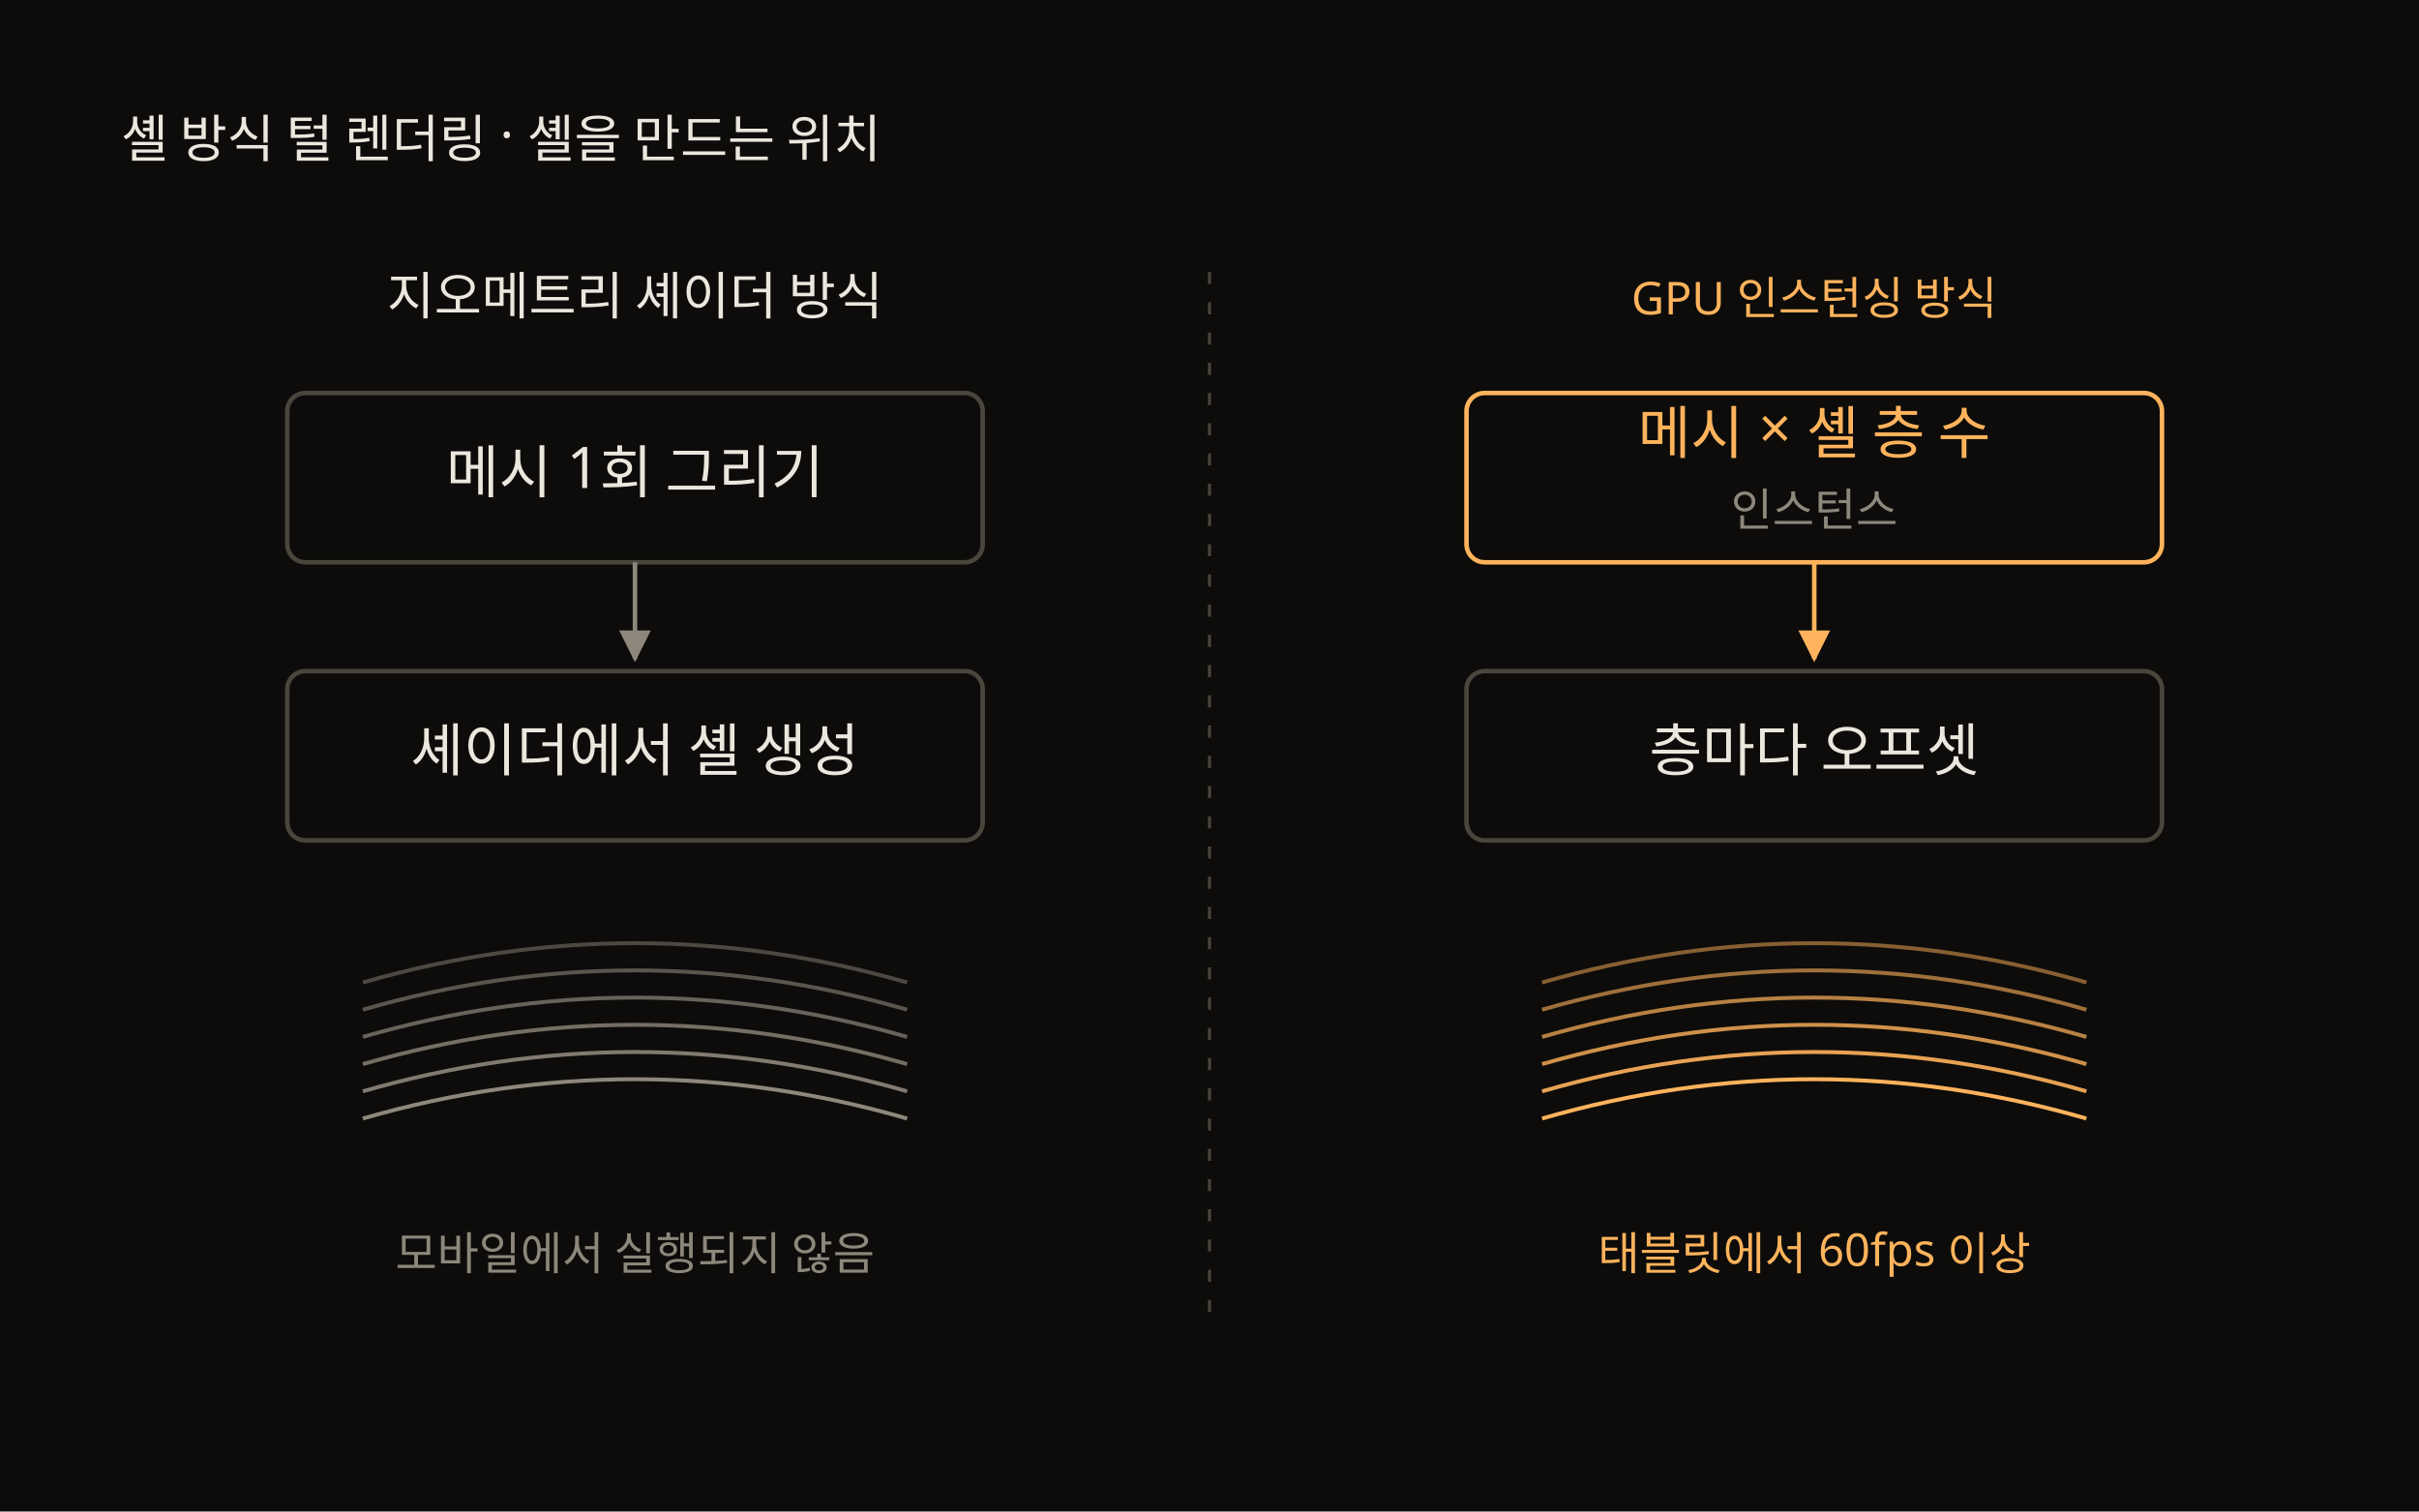
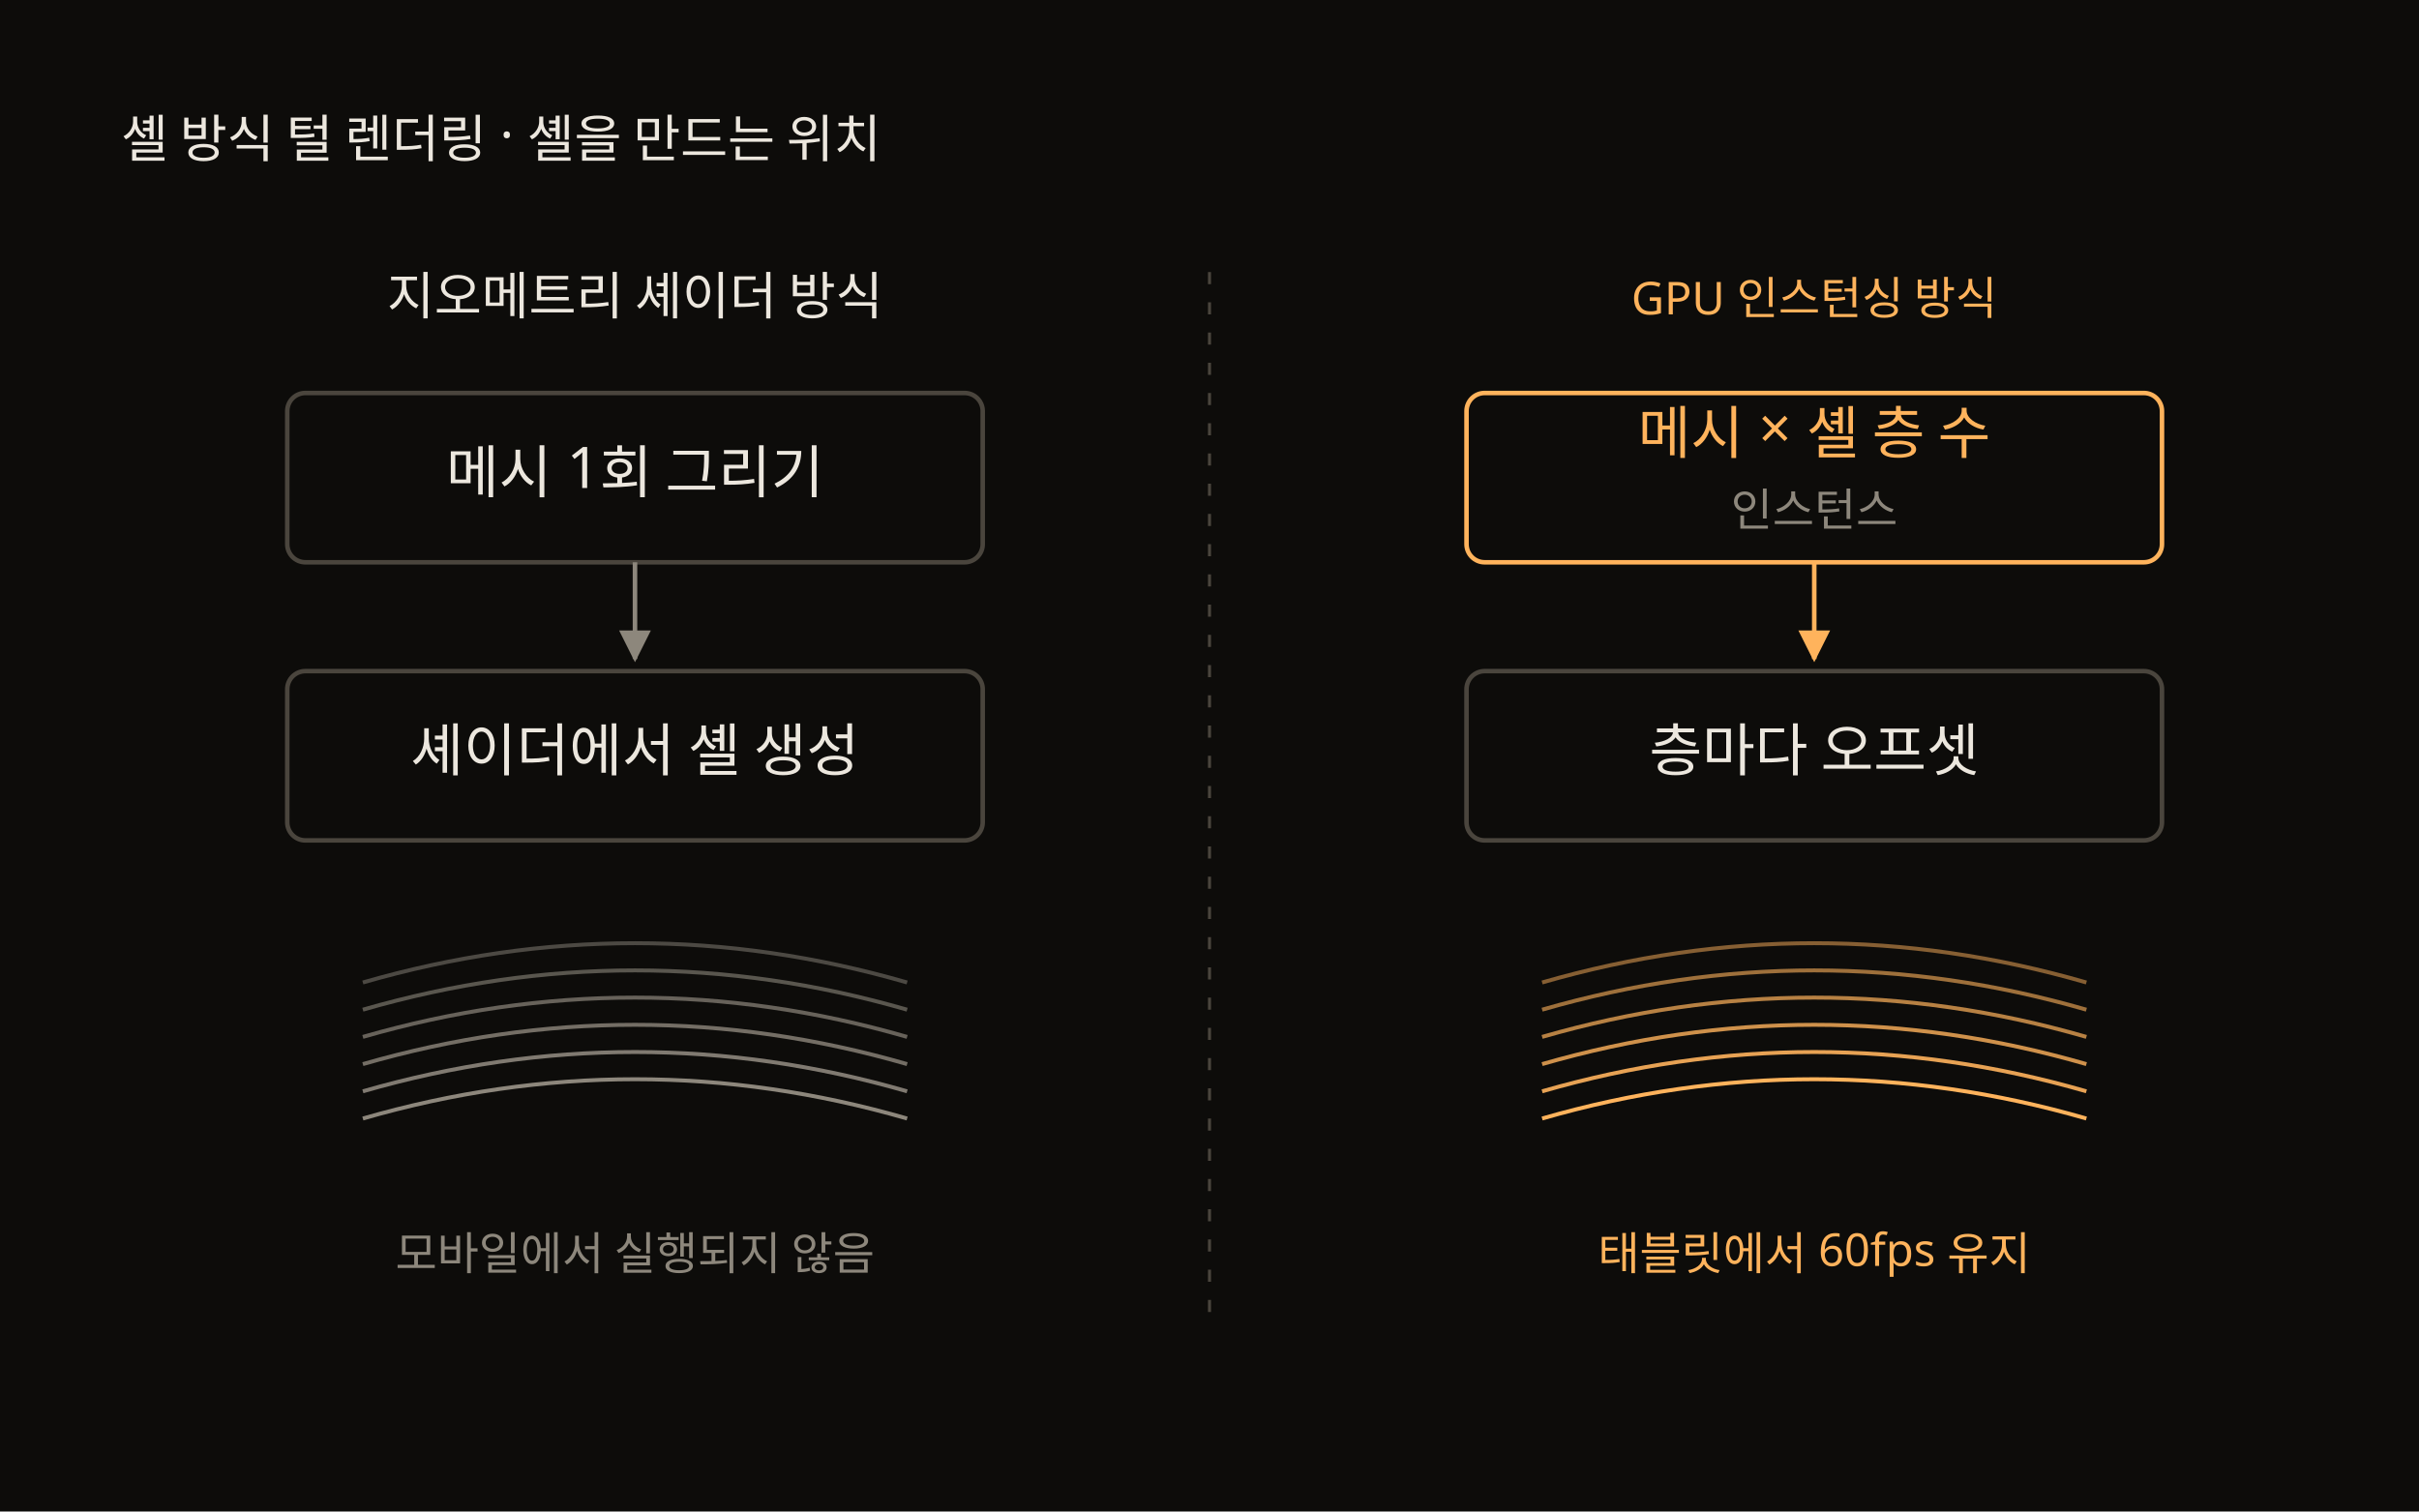
<svg xmlns="http://www.w3.org/2000/svg" viewBox="0 0 800 500" font-family="'Noto Sans KR','Apple SD Gothic Neo','Malgun Gothic',sans-serif" role="img">
  <defs>
    <marker id="a" viewBox="0 0 10 10" refX="9" refY="5" markerWidth="7" markerHeight="7" orient="auto-start-reverse">
      <path d="M0 0L10 5L0 10z" fill="#8d877c" />
    </marker>
    <marker id="h" viewBox="0 0 10 10" refX="9" refY="5" markerWidth="7" markerHeight="7" orient="auto-start-reverse">
      <path d="M0 0L10 5L0 10z" fill="#ffb35c" />
    </marker>
  </defs>
  <rect width="800" height="500" fill="#0d0c0a" />
  <text x="40" y="52" text-anchor="start" font-size="17" fill="#ece7de">셸 방식 털 렌더링 · 셸을 만드는 위치</text>
  <line x1="400" y1="90" x2="400" y2="440" stroke="#4a453d" stroke-dasharray="4 6" />
  <text x="210" y="104" text-anchor="middle" font-size="17" fill="#ece7de">지오메트리 셰이더 방식</text>
  <rect x="95" y="130" width="230" height="56" rx="6" fill="none" stroke="#4a453d" stroke-width="1.5" />
  <text x="210.0" y="163.0" text-anchor="middle" font-size="19" fill="#ece7de">메시 1회 그리기</text>
  <line x1="210" y1="186" x2="210" y2="218" stroke="#8d877c" stroke-width="1.5" marker-end="url(#a)" />
  <rect x="95" y="222" width="230" height="56" rx="6" fill="none" stroke="#4a453d" stroke-width="1.5" />
  <text x="210.0" y="255.0" text-anchor="middle" font-size="19" fill="#ece7de">셰이더에서 셸 생성</text>
  <path d="M120 370 Q210 344 300 370" fill="none" stroke="#8d877c" stroke-opacity="1.00" stroke-width="1.3" />
  <path d="M120 361 Q210 335 300 361" fill="none" stroke="#8d877c" stroke-opacity="0.90" stroke-width="1.3" />
  <path d="M120 352 Q210 326 300 352" fill="none" stroke="#8d877c" stroke-opacity="0.80" stroke-width="1.3" />
  <path d="M120 343 Q210 317 300 343" fill="none" stroke="#8d877c" stroke-opacity="0.70" stroke-width="1.3" />
  <path d="M120 334 Q210 308 300 334" fill="none" stroke="#8d877c" stroke-opacity="0.60" stroke-width="1.3" />
  <path d="M120 325 Q210 299 300 325" fill="none" stroke="#8d877c" stroke-opacity="0.50" stroke-width="1.3" />
  <text x="210" y="420" text-anchor="middle" font-size="15" fill="#8d877c">모바일에서 실행되지 않음</text>
  <text x="600" y="104" text-anchor="middle" font-size="15" fill="#ffb35c">GPU 인스턴싱 방식</text>
  <rect x="485" y="130" width="230" height="56" rx="6" fill="none" stroke="#ffb35c" stroke-width="1.5" />
  <text x="600.0" y="150.0" text-anchor="middle" font-size="19" fill="#ffb35c">메시 × 셸 층 수</text>
  <text x="600.0" y="174.0" text-anchor="middle" font-size="15" fill="#8d877c">인스턴스</text>
  <line x1="600" y1="186" x2="600" y2="218" stroke="#ffb35c" stroke-width="1.5" marker-end="url(#h)" />
  <rect x="485" y="222" width="230" height="56" rx="6" fill="none" stroke="#4a453d" stroke-width="1.5" />
  <text x="600.0" y="255.0" text-anchor="middle" font-size="19" fill="#ece7de">층마다 오프셋</text>
  <path d="M510 370 Q600 344 690 370" fill="none" stroke="#ffb35c" stroke-opacity="1.00" stroke-width="1.3" />
  <path d="M510 361 Q600 335 690 361" fill="none" stroke="#ffb35c" stroke-opacity="0.90" stroke-width="1.3" />
  <path d="M510 352 Q600 326 690 352" fill="none" stroke="#ffb35c" stroke-opacity="0.80" stroke-width="1.3" />
  <path d="M510 343 Q600 317 690 343" fill="none" stroke="#ffb35c" stroke-opacity="0.70" stroke-width="1.3" />
  <path d="M510 334 Q600 308 690 334" fill="none" stroke="#ffb35c" stroke-opacity="0.60" stroke-width="1.3" />
  <path d="M510 325 Q600 299 690 325" fill="none" stroke="#ffb35c" stroke-opacity="0.50" stroke-width="1.3" />
-   <text x="600" y="420" text-anchor="middle" font-size="15" fill="#ffb35c">태블릿에서 60fps 이상</text>
+   <text x="600" y="420" text-anchor="middle" font-size="15" fill="#ffb35c">태블릿에서 60fps 유지</text>
</svg>
